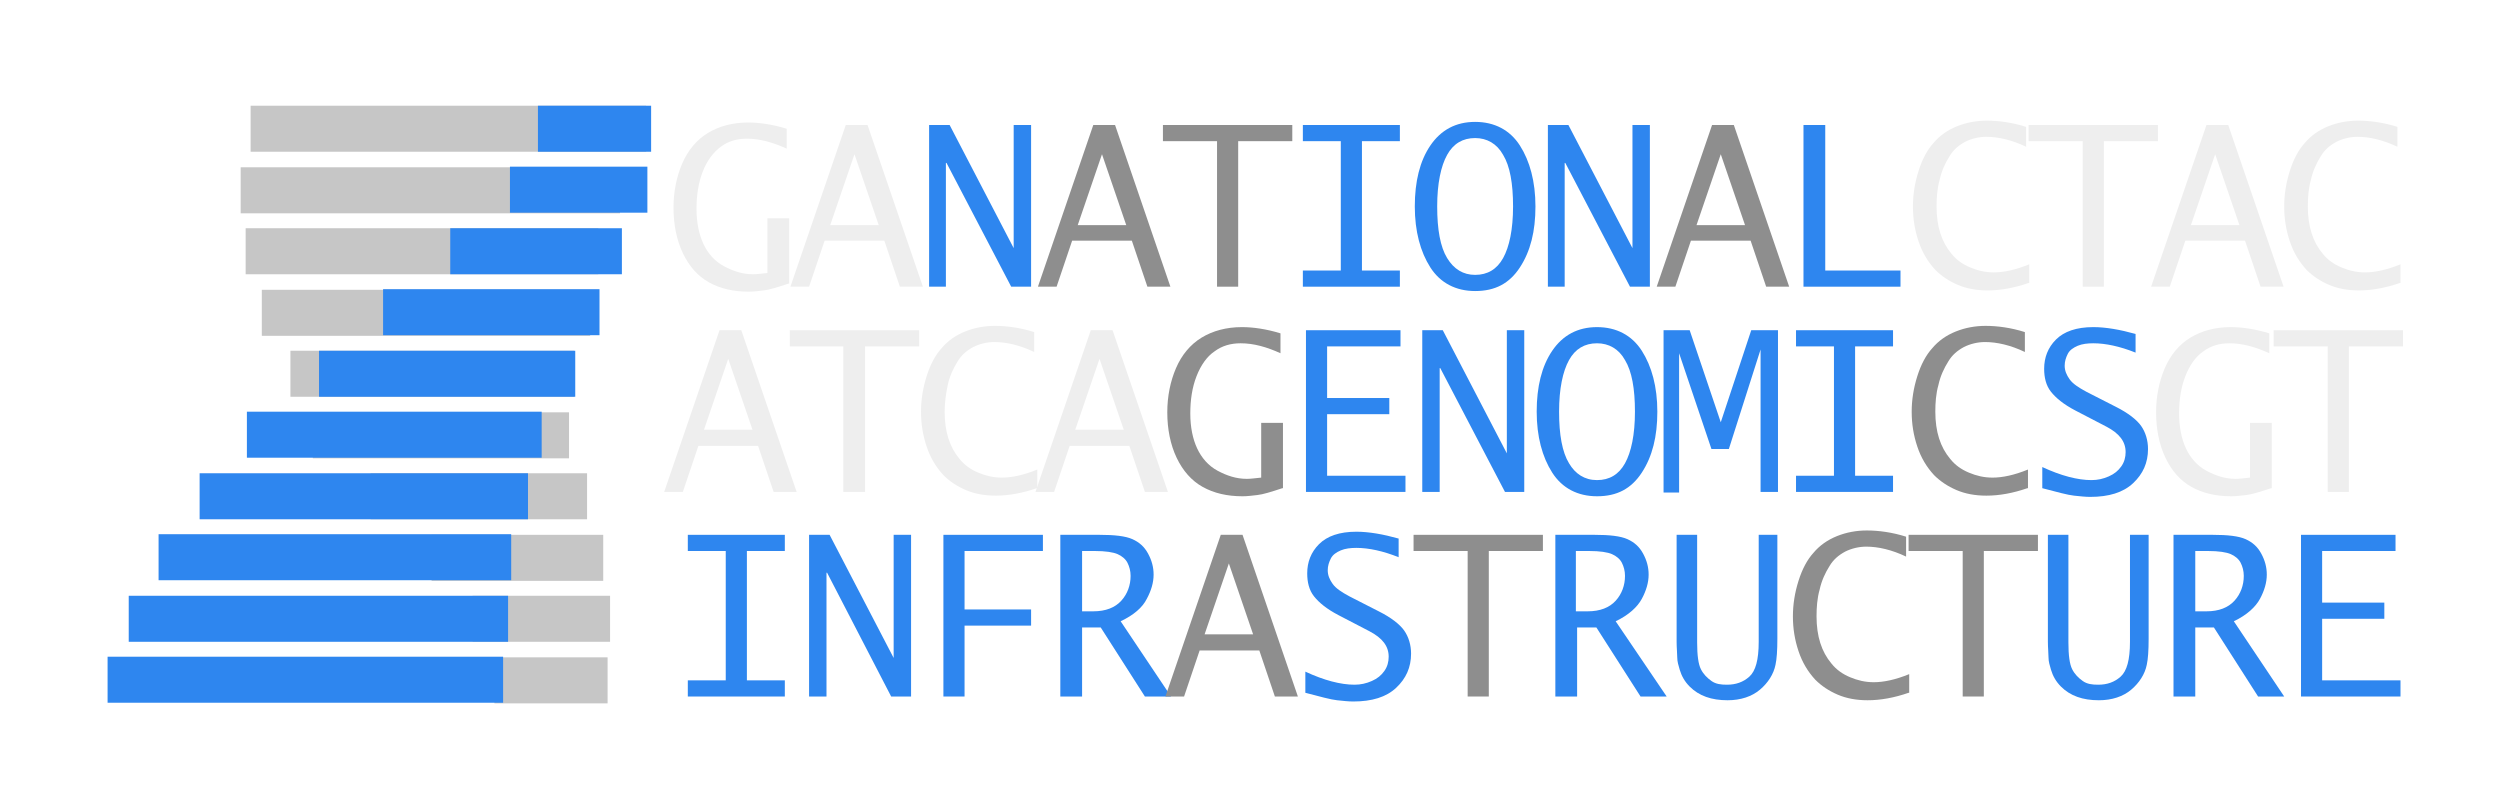
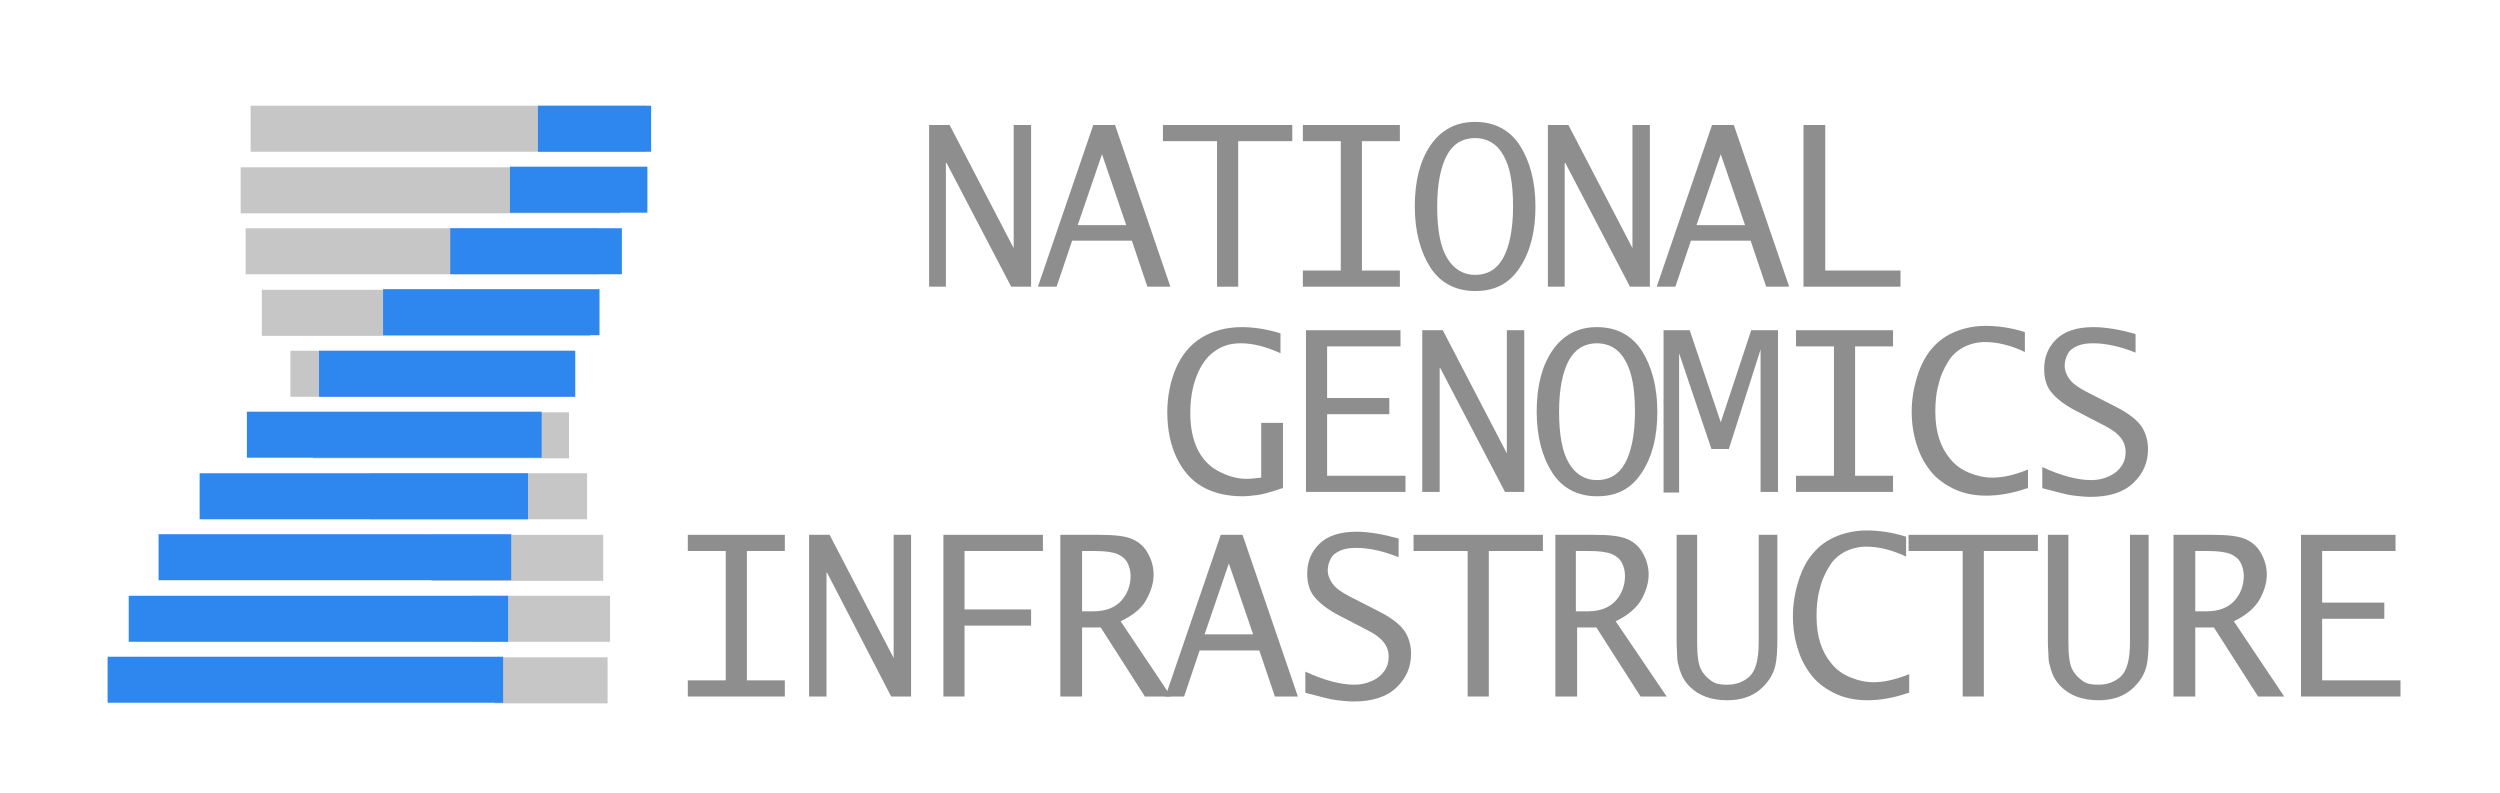
<svg xmlns="http://www.w3.org/2000/svg" version="1.1" x="0px" y="0px" viewBox="0 0 402 127.5" style="enable-background:new 0 0 402 127.5;" xml:space="preserve">
  <style type="text/css">
- 	.st0{fill:#2E86EF;}
- 	.st1{fill:#8E8E8E;}
- 	.st2{fill:#EEEEEE;}
- 	.st3{fill-rule:evenodd;clip-rule:evenodd;fill:#C6C6C6;}
- 	.st4{fill-rule:evenodd;clip-rule:evenodd;fill:#2E86EF;}
+ 	.st0{fill:#8E8E8E;}
+ 	.st1{fill-rule:evenodd;clip-rule:evenodd;fill:#C6C6C6;}
+ 	.st2{fill-rule:evenodd;clip-rule:evenodd;fill:#2E86EF;}
</style>
  <g id="Background_xA0_Image_1_">
</g>
  <g id="Full_1_">
    <g id="TEXT_1_">
      <g id="Infrastructure_1_">
        <g id="INFR_S_RU__URE">
          <g>
            <path class="st0" d="M110.6,112v-2.6h6.1V88.6h-6.1V86h15.6v2.6h-6.1v20.8h6.1v2.6H110.6z" />
            <path class="st0" d="M130.1,112V86h3.3l10.3,19.8l0,0V86h2.8v26h-3.2L133,92.1l-0.1,0V112H130.1z" />
            <path class="st0" d="M151.7,112V86h16v2.6h-12.6V98h10.7v2.6h-10.7V112H151.7z" />
            <path class="st0" d="M170.5,112V86h6.3c2.4,0,4.2,0.2,5.3,0.7s1.9,1.2,2.5,2.3s0.9,2.2,0.9,3.4c0,1.3-0.4,2.6-1.1,3.9       c-0.7,1.4-2.1,2.6-4.2,3.6l8.1,12.1h-4.2l-7.1-11.1H174V112H170.5z M174,98.3h1.8c2,0,3.5-0.6,4.5-1.7c1-1.1,1.5-2.5,1.5-4       c0-0.8-0.2-1.5-0.5-2.1s-0.9-1.1-1.6-1.4c-0.7-0.3-1.9-0.5-3.7-0.5H174V98.3z" />
            <path class="st0" d="M209.9,111.4V108c3,1.4,5.7,2.1,7.9,2.1c1,0,1.9-0.2,2.8-0.6s1.5-0.9,2-1.6s0.7-1.5,0.7-2.3       c0-1.7-1-3-3.1-4.1l-5-2.6c-1.9-1-3.1-2-3.9-3s-1.1-2.3-1.1-3.7c0-1.8,0.6-3.4,1.9-4.7s3.3-2,6-2c2,0,4.3,0.4,6.8,1.1v3       c-2.5-1-4.8-1.5-6.8-1.5c-0.9,0-1.8,0.1-2.5,0.4s-1.3,0.7-1.6,1.3s-0.5,1.2-0.5,1.9c0,0.8,0.3,1.5,0.8,2.2       c0.5,0.7,1.4,1.3,2.7,2l4.7,2.4c2,1,3.4,2.1,4.1,3.1s1.1,2.3,1.1,3.7c0,2.2-0.8,4-2.4,5.5s-3.9,2.2-6.9,2.2       c-0.8,0-1.6-0.1-2.6-0.2S212.2,112,209.9,111.4z" />
            <path class="st0" d="M250.1,112V86h6.3c2.4,0,4.2,0.2,5.3,0.7s1.9,1.2,2.5,2.3s0.9,2.2,0.9,3.4c0,1.3-0.4,2.6-1.1,3.9       s-2.1,2.6-4.2,3.6L268,112h-4.2l-7.1-11.1h-3.1V112H250.1z M253.5,98.3h1.8c2,0,3.5-0.6,4.5-1.7c1-1.1,1.5-2.5,1.5-4       c0-0.8-0.2-1.5-0.5-2.1s-0.9-1.1-1.6-1.4c-0.7-0.3-1.9-0.5-3.7-0.5h-2.1V98.3z" />
            <path class="st0" d="M269.4,86h3.5v17.3c0,2.1,0.2,3.5,0.6,4.3s1,1.4,1.7,1.9s1.5,0.6,2.5,0.6c1.4,0,2.6-0.4,3.6-1.3       s1.5-2.7,1.5-5.6V86h3v16.7c0,1.9-0.1,3.3-0.3,4.2c-0.3,1.5-1.2,2.9-2.5,4s-3.1,1.7-5.2,1.7c-2.6,0-4.6-0.7-6.1-2.2       c-0.8-0.8-1.3-1.7-1.6-2.7c-0.2-0.7-0.4-1.3-0.4-2s-0.1-1.5-0.1-2.5V86z" />
            <path class="st0" d="M329.1,86h3.5v17.3c0,2.1,0.2,3.5,0.6,4.3s1,1.4,1.7,1.9s1.5,0.6,2.5,0.6c1.4,0,2.6-0.4,3.6-1.3       s1.5-2.7,1.5-5.6V86h3v16.7c0,1.9-0.1,3.3-0.3,4.2c-0.3,1.5-1.2,2.9-2.5,4s-3.1,1.7-5.2,1.7c-2.6,0-4.6-0.7-6.1-2.2       c-0.8-0.8-1.3-1.7-1.6-2.7c-0.2-0.7-0.4-1.3-0.4-2s-0.1-1.5-0.1-2.5V86z" />
            <path class="st0" d="M349.5,112V86h6.3c2.4,0,4.2,0.2,5.3,0.7s1.9,1.2,2.5,2.3s0.9,2.2,0.9,3.4c0,1.3-0.4,2.6-1.1,3.9       s-2.1,2.6-4.2,3.6l8.1,12.1h-4.2l-7.1-11.1H353V112H349.5z M353,98.3h1.8c2,0,3.5-0.6,4.5-1.7c1-1.1,1.5-2.5,1.5-4       c0-0.8-0.2-1.5-0.5-2.1s-0.9-1.1-1.6-1.4c-0.7-0.3-1.9-0.5-3.7-0.5H353V98.3z" />
            <path class="st0" d="M370,112V86h15.2v2.6h-11.8v8.3h10v2.6h-10v9.9H386v2.6H370z" />
          </g>
        </g>
        <g id="A_T__CT">
          <g>
-             <path class="st1" d="M187.4,112l8.9-26h3.5l8.9,26H205l-2.5-7.4h-9.6l-2.5,7.4H187.4z M193.7,102h7.8l-3.9-11.4L193.7,102z" />
-             <path class="st1" d="M236,112V88.6h-8.7V86h20.8v2.6h-8.7V112H236z" />
-             <path class="st1" d="M306.9,111.4c-2.3,0.8-4.5,1.2-6.6,1.2c-1.8,0-3.4-0.3-4.8-0.9s-2.6-1.4-3.6-2.4c-1.2-1.3-2.1-2.8-2.7-4.6       s-0.9-3.6-0.9-5.6c0-1.9,0.3-3.8,0.9-5.7s1.4-3.4,2.4-4.5c1-1.2,2.3-2.1,3.8-2.7s3.1-0.9,4.8-0.9c1.9,0,4.1,0.3,6.3,1v3.2       c-2.3-1.1-4.5-1.6-6.4-1.6c-1.2,0-2.4,0.3-3.4,0.8c-1.1,0.6-1.9,1.3-2.5,2.3c-0.7,1.1-1.3,2.4-1.6,3.8       c-0.4,1.4-0.5,2.9-0.5,4.3c0,3.2,0.8,5.7,2.4,7.6c0.8,1,1.8,1.7,3,2.2c1.2,0.5,2.4,0.8,3.8,0.8c1.6,0,3.5-0.4,5.7-1.3V111.4z" />
-             <path class="st1" d="M315.6,112V88.6h-8.7V86h20.8v2.6h-8.7V112H315.6z" />
+             <path class="st0" d="M187.4,112l8.9-26h3.5l8.9,26H205l-2.5-7.4h-9.6l-2.5,7.4H187.4z M193.7,102h7.8l-3.9-11.4L193.7,102z" />
+             <path class="st0" d="M236,112V88.6h-8.7V86h20.8v2.6h-8.7V112H236z" />
+             <path class="st0" d="M306.9,111.4c-2.3,0.8-4.5,1.2-6.6,1.2c-1.8,0-3.4-0.3-4.8-0.9s-2.6-1.4-3.6-2.4c-1.2-1.3-2.1-2.8-2.7-4.6       s-0.9-3.6-0.9-5.6c0-1.9,0.3-3.8,0.9-5.7s1.4-3.4,2.4-4.5c1-1.2,2.3-2.1,3.8-2.7s3.1-0.9,4.8-0.9c1.9,0,4.1,0.3,6.3,1v3.2       c-2.3-1.1-4.5-1.6-6.4-1.6c-1.2,0-2.4,0.3-3.4,0.8c-1.1,0.6-1.9,1.3-2.5,2.3c-0.7,1.1-1.3,2.4-1.6,3.8       c-0.4,1.4-0.5,2.9-0.5,4.3c0,3.2,0.8,5.7,2.4,7.6c0.8,1,1.8,1.7,3,2.2c1.2,0.5,2.4,0.8,3.8,0.8c1.6,0,3.5-0.4,5.7-1.3V111.4z" />
+             <path class="st0" d="M315.6,112V88.6h-8.7V86h20.8v2.6h-8.7V112H315.6z" />
          </g>
        </g>
      </g>
      <g id="Genomics_1_">
        <g id="ENOMI_S">
          <g>
            <path class="st0" d="M210,79.1v-26h15.2v2.6h-11.8V64h10v2.6h-10v9.9H226v2.6H210z" />
            <path class="st0" d="M228.7,79.1v-26h3.3l10.3,19.8l0,0V53.1h2.8v26H242l-10.4-19.9l-0.1,0v19.9H228.7z" />
            <path class="st0" d="M256.8,79.8c-3.1,0-5.6-1.3-7.2-3.8s-2.5-5.8-2.5-9.8c0-4,0.8-7.3,2.5-9.8s4.1-3.8,7.2-3.8       c3.1,0,5.6,1.3,7.2,3.8s2.5,5.8,2.5,9.8c0,4-0.8,7.2-2.5,9.8S260,79.8,256.8,79.8z M256.8,77.2c2,0,3.5-0.9,4.5-2.7       c1-1.8,1.6-4.6,1.6-8.3c0-3.7-0.5-6.5-1.6-8.3c-1-1.8-2.6-2.7-4.5-2.7c-2,0-3.5,0.9-4.5,2.7c-1,1.8-1.6,4.6-1.6,8.3       c0,3.7,0.5,6.5,1.6,8.3C253.3,76.2,254.8,77.2,256.8,77.2z" />
            <path class="st0" d="M267.5,79.1v-26h4.2l5,14.8h0l4.9-14.8h4.3v26h-2.8V56.2l0,0l-5.1,16h-2.8L270,56.8l0,0v22.4H267.5z" />
            <path class="st0" d="M288.8,79.1v-2.6h6.1V55.7h-6.1v-2.6h15.6v2.6h-6.1v20.8h6.1v2.6H288.8z" />
            <path class="st0" d="M328.4,78.5v-3.4c3,1.4,5.7,2.1,7.9,2.1c1,0,1.9-0.2,2.8-0.6s1.5-0.9,2-1.6s0.7-1.5,0.7-2.3       c0-1.7-1-3-3.1-4.1l-5-2.6c-1.9-1-3.1-2-3.9-3s-1.1-2.3-1.1-3.7c0-1.8,0.6-3.4,1.9-4.7s3.3-2,6-2c2,0,4.3,0.4,6.8,1.1v3       c-2.5-1-4.8-1.5-6.8-1.5c-0.9,0-1.8,0.1-2.5,0.4s-1.3,0.7-1.6,1.3s-0.5,1.2-0.5,1.9c0,0.8,0.3,1.5,0.8,2.2       c0.5,0.7,1.4,1.3,2.7,2l4.7,2.4c2,1,3.4,2.1,4.1,3.1s1.1,2.3,1.1,3.7c0,2.2-0.8,4-2.4,5.5s-3.9,2.2-6.9,2.2       c-0.8,0-1.6-0.1-2.6-0.2S330.7,79.1,328.4,78.5z" />
          </g>
        </g>
        <g id="G_____C">
          <g>
-             <path class="st1" d="M206.2,78.5c-1.8,0.6-3.1,1-4,1.1s-1.6,0.2-2.4,0.2c-2.5,0-4.6-0.5-6.4-1.5s-3.2-2.6-4.2-4.7       s-1.5-4.6-1.5-7.3c0-2.6,0.5-5,1.4-7.1s2.3-3.8,4.1-4.9s4-1.7,6.5-1.7c1.8,0,3.9,0.3,6.2,1v3.2c-2.2-1-4.3-1.6-6.4-1.6       c-1.6,0-3,0.4-4.2,1.3c-1.2,0.8-2.2,2.2-2.9,4c-0.7,1.8-1,3.8-1,6c0,2.2,0.4,4.1,1.1,5.6s1.8,2.8,3.3,3.6s3,1.3,4.7,1.3       c0.6,0,1.3-0.1,2.3-0.2v-8.8h3.5V78.5z" />
-             <path class="st1" d="M326,78.5c-2.3,0.8-4.5,1.2-6.6,1.2c-1.8,0-3.4-0.3-4.8-0.9s-2.6-1.4-3.6-2.4c-1.2-1.3-2.1-2.8-2.7-4.6       s-0.9-3.6-0.9-5.6c0-1.9,0.3-3.8,0.9-5.7s1.4-3.4,2.4-4.5c1-1.2,2.3-2.1,3.8-2.7s3.1-0.9,4.8-0.9c1.9,0,4.1,0.3,6.3,1v3.2       c-2.3-1.1-4.5-1.6-6.4-1.6c-1.2,0-2.4,0.3-3.4,0.8c-1.1,0.6-1.9,1.3-2.5,2.3c-0.7,1.1-1.3,2.4-1.6,3.8       c-0.4,1.4-0.5,2.9-0.5,4.3c0,3.2,0.8,5.7,2.4,7.6c0.8,1,1.8,1.7,3,2.2c1.2,0.5,2.4,0.8,3.8,0.8c1.6,0,3.5-0.4,5.7-1.3V78.5z" />
+             <path class="st0" d="M206.2,78.5c-1.8,0.6-3.1,1-4,1.1s-1.6,0.2-2.4,0.2c-2.5,0-4.6-0.5-6.4-1.5s-3.2-2.6-4.2-4.7       s-1.5-4.6-1.5-7.3c0-2.6,0.5-5,1.4-7.1s2.3-3.8,4.1-4.9s4-1.7,6.5-1.7c1.8,0,3.9,0.3,6.2,1v3.2c-2.2-1-4.3-1.6-6.4-1.6       c-1.6,0-3,0.4-4.2,1.3c-1.2,0.8-2.2,2.2-2.9,4c-0.7,1.8-1,3.8-1,6c0,2.2,0.4,4.1,1.1,5.6s1.8,2.8,3.3,3.6s3,1.3,4.7,1.3       c0.6,0,1.3-0.1,2.3-0.2v-8.8h3.5V78.5z" />
+             <path class="st0" d="M326,78.5c-2.3,0.8-4.5,1.2-6.6,1.2c-1.8,0-3.4-0.3-4.8-0.9s-2.6-1.4-3.6-2.4c-1.2-1.3-2.1-2.8-2.7-4.6       s-0.9-3.6-0.9-5.6c0-1.9,0.3-3.8,0.9-5.7s1.4-3.4,2.4-4.5c1-1.2,2.3-2.1,3.8-2.7s3.1-0.9,4.8-0.9c1.9,0,4.1,0.3,6.3,1v3.2       c-2.3-1.1-4.5-1.6-6.4-1.6c-1.2,0-2.4,0.3-3.4,0.8c-1.1,0.6-1.9,1.3-2.5,2.3c-0.7,1.1-1.3,2.4-1.6,3.8       c-0.4,1.4-0.5,2.9-0.5,4.3c0,3.2,0.8,5.7,2.4,7.6c0.8,1,1.8,1.7,3,2.2c1.2,0.5,2.4,0.8,3.8,0.8c1.6,0,3.5-0.4,5.7-1.3V78.5z" />
          </g>
        </g>
        <g id="ATCA________GT">
-           <g>
-             <path class="st2" d="M106.8,79.1l8.9-26h3.5l8.9,26h-3.7l-2.5-7.4h-9.6l-2.5,7.4H106.8z M113.2,69.1h7.8l-3.9-11.4L113.2,69.1z       " />
-             <path class="st2" d="M135.6,79.1V55.7H127v-2.6h20.8v2.6h-8.7v23.4H135.6z" />
-             <path class="st2" d="M166.7,78.5c-2.3,0.8-4.5,1.2-6.6,1.2c-1.8,0-3.4-0.3-4.8-0.9s-2.6-1.4-3.6-2.4c-1.2-1.3-2.1-2.8-2.7-4.6       s-0.9-3.6-0.9-5.6c0-1.9,0.3-3.8,0.9-5.7s1.4-3.4,2.4-4.5c1-1.2,2.3-2.1,3.8-2.7s3.1-0.9,4.8-0.9c1.9,0,4.1,0.3,6.3,1v3.2       c-2.3-1.1-4.5-1.6-6.4-1.6c-1.2,0-2.4,0.3-3.4,0.8c-1.1,0.6-1.9,1.3-2.5,2.3c-0.7,1.1-1.3,2.4-1.6,3.8s-0.5,2.9-0.5,4.3       c0,3.2,0.8,5.7,2.4,7.6c0.8,1,1.8,1.7,3,2.2s2.4,0.8,3.8,0.8c1.6,0,3.5-0.4,5.7-1.3V78.5z" />
-             <path class="st2" d="M166.5,79.1l8.9-26h3.5l8.9,26h-3.7l-2.5-7.4H172l-2.5,7.4H166.5z M172.9,69.1h7.8l-3.9-11.4L172.9,69.1z" />
-             <path class="st2" d="M365.2,78.5c-1.8,0.6-3.1,1-4,1.1s-1.6,0.2-2.4,0.2c-2.5,0-4.6-0.5-6.4-1.5s-3.2-2.6-4.2-4.7       s-1.5-4.6-1.5-7.3c0-2.6,0.5-5,1.4-7.1s2.3-3.8,4.1-4.9s4-1.7,6.5-1.7c1.8,0,3.9,0.3,6.2,1v3.2c-2.2-1-4.3-1.6-6.4-1.6       c-1.6,0-3,0.4-4.2,1.3c-1.2,0.8-2.2,2.2-2.9,4s-1,3.8-1,6c0,2.2,0.4,4.1,1.1,5.6s1.8,2.8,3.3,3.6s3,1.3,4.7,1.3       c0.6,0,1.3-0.1,2.3-0.2v-8.8h3.5V78.5z" />
-             <path class="st2" d="M374.3,79.1V55.7h-8.7v-2.6h20.8v2.6h-8.7v23.4H374.3z" />
-           </g>
-         </g>
+ 			</g>
      </g>
      <g id="National_1_">
        <g id="N__ION_L">
          <g>
            <path class="st0" d="M149.4,46.1v-26h3.3l10.3,19.8l0,0V20.1h2.8v26h-3.2l-10.4-19.9l-0.1,0v19.9H149.4z" />
            <path class="st0" d="M209.5,46.1v-2.6h6.1V22.7h-6.1v-2.6h15.6v2.6h-6.1v20.8h6.1v2.6H209.5z" />
            <path class="st0" d="M237.2,46.8c-3.1,0-5.6-1.3-7.2-3.8s-2.5-5.8-2.5-9.8c0-4,0.8-7.3,2.5-9.8s4.1-3.8,7.2-3.8       c3.1,0,5.6,1.3,7.2,3.8s2.5,5.8,2.5,9.8c0,4-0.8,7.2-2.5,9.8S240.4,46.8,237.2,46.8z M237.2,44.2c2,0,3.5-0.9,4.5-2.7       c1-1.8,1.6-4.6,1.6-8.3c0-3.7-0.5-6.5-1.6-8.3c-1-1.8-2.6-2.7-4.5-2.7c-2,0-3.5,0.9-4.5,2.7c-1,1.8-1.6,4.6-1.6,8.3       c0,3.7,0.5,6.5,1.6,8.3C233.8,43.3,235.3,44.2,237.2,44.2z" />
            <path class="st0" d="M248.9,46.1v-26h3.3l10.3,19.8l0,0V20.1h2.8v26h-3.2l-10.4-19.9l-0.1,0v19.9H248.9z" />
            <path class="st0" d="M290,46.1v-26h3.5v23.4h12.1v2.6H290z" />
          </g>
        </g>
        <g id="GA________CTAC">
-           <g>
-             <path class="st2" d="M126.8,45.6c-1.8,0.6-3.1,1-4,1.1s-1.6,0.2-2.4,0.2c-2.5,0-4.6-0.5-6.4-1.5s-3.2-2.6-4.2-4.7       s-1.5-4.6-1.5-7.3c0-2.6,0.5-5,1.4-7.1s2.3-3.8,4.1-4.9s4-1.7,6.5-1.7c1.8,0,3.9,0.3,6.2,1v3.2c-2.2-1-4.3-1.6-6.4-1.6       c-1.6,0-3,0.4-4.2,1.3s-2.2,2.2-2.9,4c-0.7,1.8-1,3.8-1,6c0,2.2,0.4,4.1,1.1,5.6s1.8,2.8,3.3,3.6s3,1.3,4.7,1.3       c0.6,0,1.3-0.1,2.3-0.2v-8.8h3.5V45.6z" />
-             <path class="st2" d="M127.1,46.1l8.9-26h3.5l8.9,26h-3.7l-2.5-7.4h-9.6l-2.5,7.4H127.1z M133.5,36.2h7.8l-3.9-11.4L133.5,36.2z       " />
-             <path class="st2" d="M326.2,45.5c-2.3,0.8-4.5,1.2-6.6,1.2c-1.8,0-3.4-0.3-4.8-0.9s-2.6-1.4-3.6-2.4c-1.2-1.3-2.1-2.8-2.7-4.6       s-0.9-3.6-0.9-5.6c0-1.9,0.3-3.8,0.9-5.7s1.4-3.4,2.4-4.5c1-1.2,2.3-2.1,3.8-2.7s3.1-0.9,4.8-0.9c1.9,0,4.1,0.3,6.3,1v3.2       c-2.3-1.1-4.5-1.6-6.4-1.6c-1.2,0-2.4,0.3-3.4,0.8c-1.1,0.6-1.9,1.3-2.5,2.3c-0.7,1.1-1.3,2.4-1.6,3.8       c-0.4,1.4-0.5,2.9-0.5,4.3c0,3.2,0.8,5.7,2.4,7.6c0.8,1,1.8,1.7,3,2.2c1.2,0.5,2.4,0.8,3.8,0.8c1.6,0,3.5-0.4,5.7-1.3V45.5z" />
-             <path class="st2" d="M334.9,46.1V22.7h-8.7v-2.6H347v2.6h-8.7v23.4H334.9z" />
-             <path class="st2" d="M345.9,46.1l8.9-26h3.5l8.9,26h-3.7l-2.5-7.4h-9.6l-2.5,7.4H345.9z M352.3,36.2h7.8l-3.9-11.4L352.3,36.2z       " />
-             <path class="st2" d="M385.9,45.5c-2.3,0.8-4.5,1.2-6.6,1.2c-1.8,0-3.4-0.3-4.8-0.9s-2.6-1.4-3.6-2.4c-1.2-1.3-2.1-2.8-2.7-4.6       s-0.9-3.6-0.9-5.6c0-1.9,0.3-3.8,0.9-5.7s1.4-3.4,2.4-4.5c1-1.2,2.3-2.1,3.8-2.7s3.1-0.9,4.8-0.9c1.9,0,4.1,0.3,6.3,1v3.2       c-2.3-1.1-4.5-1.6-6.4-1.6c-1.2,0-2.4,0.3-3.4,0.8c-1.1,0.6-1.9,1.3-2.5,2.3c-0.7,1.1-1.3,2.4-1.6,3.8       c-0.4,1.4-0.5,2.9-0.5,4.3c0,3.2,0.8,5.7,2.4,7.6c0.8,1,1.8,1.7,3,2.2c1.2,0.5,2.4,0.8,3.8,0.8c1.6,0,3.5-0.4,5.7-1.3V45.5z" />
-           </g>
-         </g>
+ 			</g>
        <g id="AT___A">
          <g>
-             <path class="st1" d="M166.9,46.1l8.9-26h3.5l8.9,26h-3.7l-2.5-7.4h-9.6l-2.5,7.4H166.9z M173.3,36.2h7.8l-3.9-11.4L173.3,36.2z       " />
-             <path class="st1" d="M195.7,46.1V22.7h-8.7v-2.6h20.8v2.6h-8.7v23.4H195.7z" />
-             <path class="st1" d="M266.4,46.1l8.9-26h3.5l8.9,26H284l-2.5-7.4h-9.6l-2.5,7.4H266.4z M272.8,36.2h7.8l-3.9-11.4L272.8,36.2z" />
+             <path class="st0" d="M166.9,46.1l8.9-26h3.5l8.9,26h-3.7l-2.5-7.4h-9.6l-2.5,7.4H166.9z M173.3,36.2h7.8l-3.9-11.4L173.3,36.2z       " />
+             <path class="st0" d="M195.7,46.1V22.7h-8.7v-2.6h20.8v2.6h-8.7v23.4H195.7z" />
+             <path class="st0" d="M266.4,46.1l8.9-26h3.5l8.9,26H284l-2.5-7.4h-9.6l-2.5,7.4H266.4z M272.8,36.2h7.8l-3.9-11.4L272.8,36.2z" />
          </g>
        </g>
      </g>
    </g>
  </g>
  <g id="Layer_28">
    <g id="LOGO_copy_8_1_">
      <g id="Shape_1_copy_80_4_">
        <g>
-           <rect x="40.3" y="17" class="st3" width="63.6" height="7.4" />
+           <rect x="40.3" y="17" class="st1" width="63.6" height="7.4" />
        </g>
      </g>
      <g id="Shape_1_copy_81_5_">
        <g>
-           <rect x="38.7" y="26.9" class="st3" width="61" height="7.4" />
+           <rect x="38.7" y="26.9" class="st1" width="61" height="7.4" />
        </g>
      </g>
      <g id="Shape_1_copy_82_5_">
        <g>
-           <rect x="39.5" y="36.7" class="st3" width="56.7" height="7.4" />
+           <rect x="39.5" y="36.7" class="st1" width="56.7" height="7.4" />
        </g>
      </g>
      <g id="Shape_1_copy_83_5_">
        <g>
-           <rect x="42.1" y="46.6" class="st3" width="52.8" height="7.4" />
+           <rect x="42.1" y="46.6" class="st1" width="52.8" height="7.4" />
        </g>
      </g>
      <g id="Shape_1_copy_84_5_">
        <g>
-           <rect x="46.7" y="56.4" class="st3" width="45.6" height="7.4" />
+           <rect x="46.7" y="56.4" class="st1" width="45.6" height="7.4" />
        </g>
      </g>
      <g id="Shape_1_copy_85_5_">
        <g>
-           <rect x="50.3" y="66.3" class="st3" width="41.2" height="7.4" />
+           <rect x="50.3" y="66.3" class="st1" width="41.2" height="7.4" />
        </g>
      </g>
      <g id="Shape_1_copy_86_5_">
        <g>
-           <rect x="59.6" y="76.1" class="st3" width="34.8" height="7.4" />
+           <rect x="59.6" y="76.1" class="st1" width="34.8" height="7.4" />
        </g>
      </g>
      <g id="Shape_1_copy_87_5_">
        <g>
-           <rect x="69.4" y="86" class="st3" width="27.6" height="7.4" />
+           <rect x="69.4" y="86" class="st1" width="27.6" height="7.4" />
        </g>
      </g>
      <g id="Shape_1_copy_88_5_">
        <g>
-           <rect x="76" y="95.8" class="st3" width="22.1" height="7.4" />
+           <rect x="76" y="95.8" class="st1" width="22.1" height="7.4" />
        </g>
      </g>
      <g id="Shape_1_copy_89_5_">
        <g>
-           <rect x="79.5" y="105.7" class="st3" width="18.2" height="7.4" />
+           <rect x="79.5" y="105.7" class="st1" width="18.2" height="7.4" />
        </g>
      </g>
      <g id="Shape_1_copy_80_3_">
        <g>
-           <rect x="17.3" y="105.6" class="st4" width="63.6" height="7.4" />
+           <rect x="17.3" y="105.6" class="st2" width="63.6" height="7.4" />
        </g>
      </g>
      <g id="Shape_1_copy_81_3_">
        <g>
-           <rect x="20.7" y="95.8" class="st4" width="61" height="7.4" />
+           <rect x="20.7" y="95.8" class="st2" width="61" height="7.4" />
        </g>
      </g>
      <g id="Shape_1_copy_82_3_">
        <g>
-           <rect x="25.5" y="85.9" class="st4" width="56.7" height="7.4" />
+           <rect x="25.5" y="85.9" class="st2" width="56.7" height="7.4" />
        </g>
      </g>
      <g id="Shape_1_copy_83_3_">
        <g>
-           <rect x="32.1" y="76.1" class="st4" width="52.8" height="7.4" />
+           <rect x="32.1" y="76.1" class="st2" width="52.8" height="7.4" />
        </g>
      </g>
      <g id="Shape_1_copy_84_3_">
        <g>
-           <rect x="39.7" y="66.2" class="st4" width="47.4" height="7.4" />
+           <rect x="39.7" y="66.2" class="st2" width="47.4" height="7.4" />
        </g>
      </g>
      <g id="Shape_1_copy_85_3_">
        <g>
-           <rect x="51.3" y="56.4" class="st4" width="41.2" height="7.4" />
+           <rect x="51.3" y="56.4" class="st2" width="41.2" height="7.4" />
        </g>
      </g>
      <g id="Shape_1_copy_86_3_">
        <g>
-           <rect x="61.6" y="46.5" class="st4" width="34.8" height="7.4" />
+           <rect x="61.6" y="46.5" class="st2" width="34.8" height="7.4" />
        </g>
      </g>
      <g id="Shape_1_copy_87_3_">
        <g>
-           <rect x="72.4" y="36.7" class="st4" width="27.6" height="7.4" />
+           <rect x="72.4" y="36.7" class="st2" width="27.6" height="7.4" />
        </g>
      </g>
      <g id="Shape_1_copy_88_3_">
        <g>
-           <rect x="82" y="26.8" class="st4" width="22.1" height="7.4" />
+           <rect x="82" y="26.8" class="st2" width="22.1" height="7.4" />
        </g>
      </g>
      <g id="Shape_1_copy_89_3_">
        <g>
-           <rect x="86.5" y="17" class="st4" width="18.2" height="7.4" />
+           <rect x="86.5" y="17" class="st2" width="18.2" height="7.4" />
        </g>
      </g>
    </g>
  </g>
</svg>
